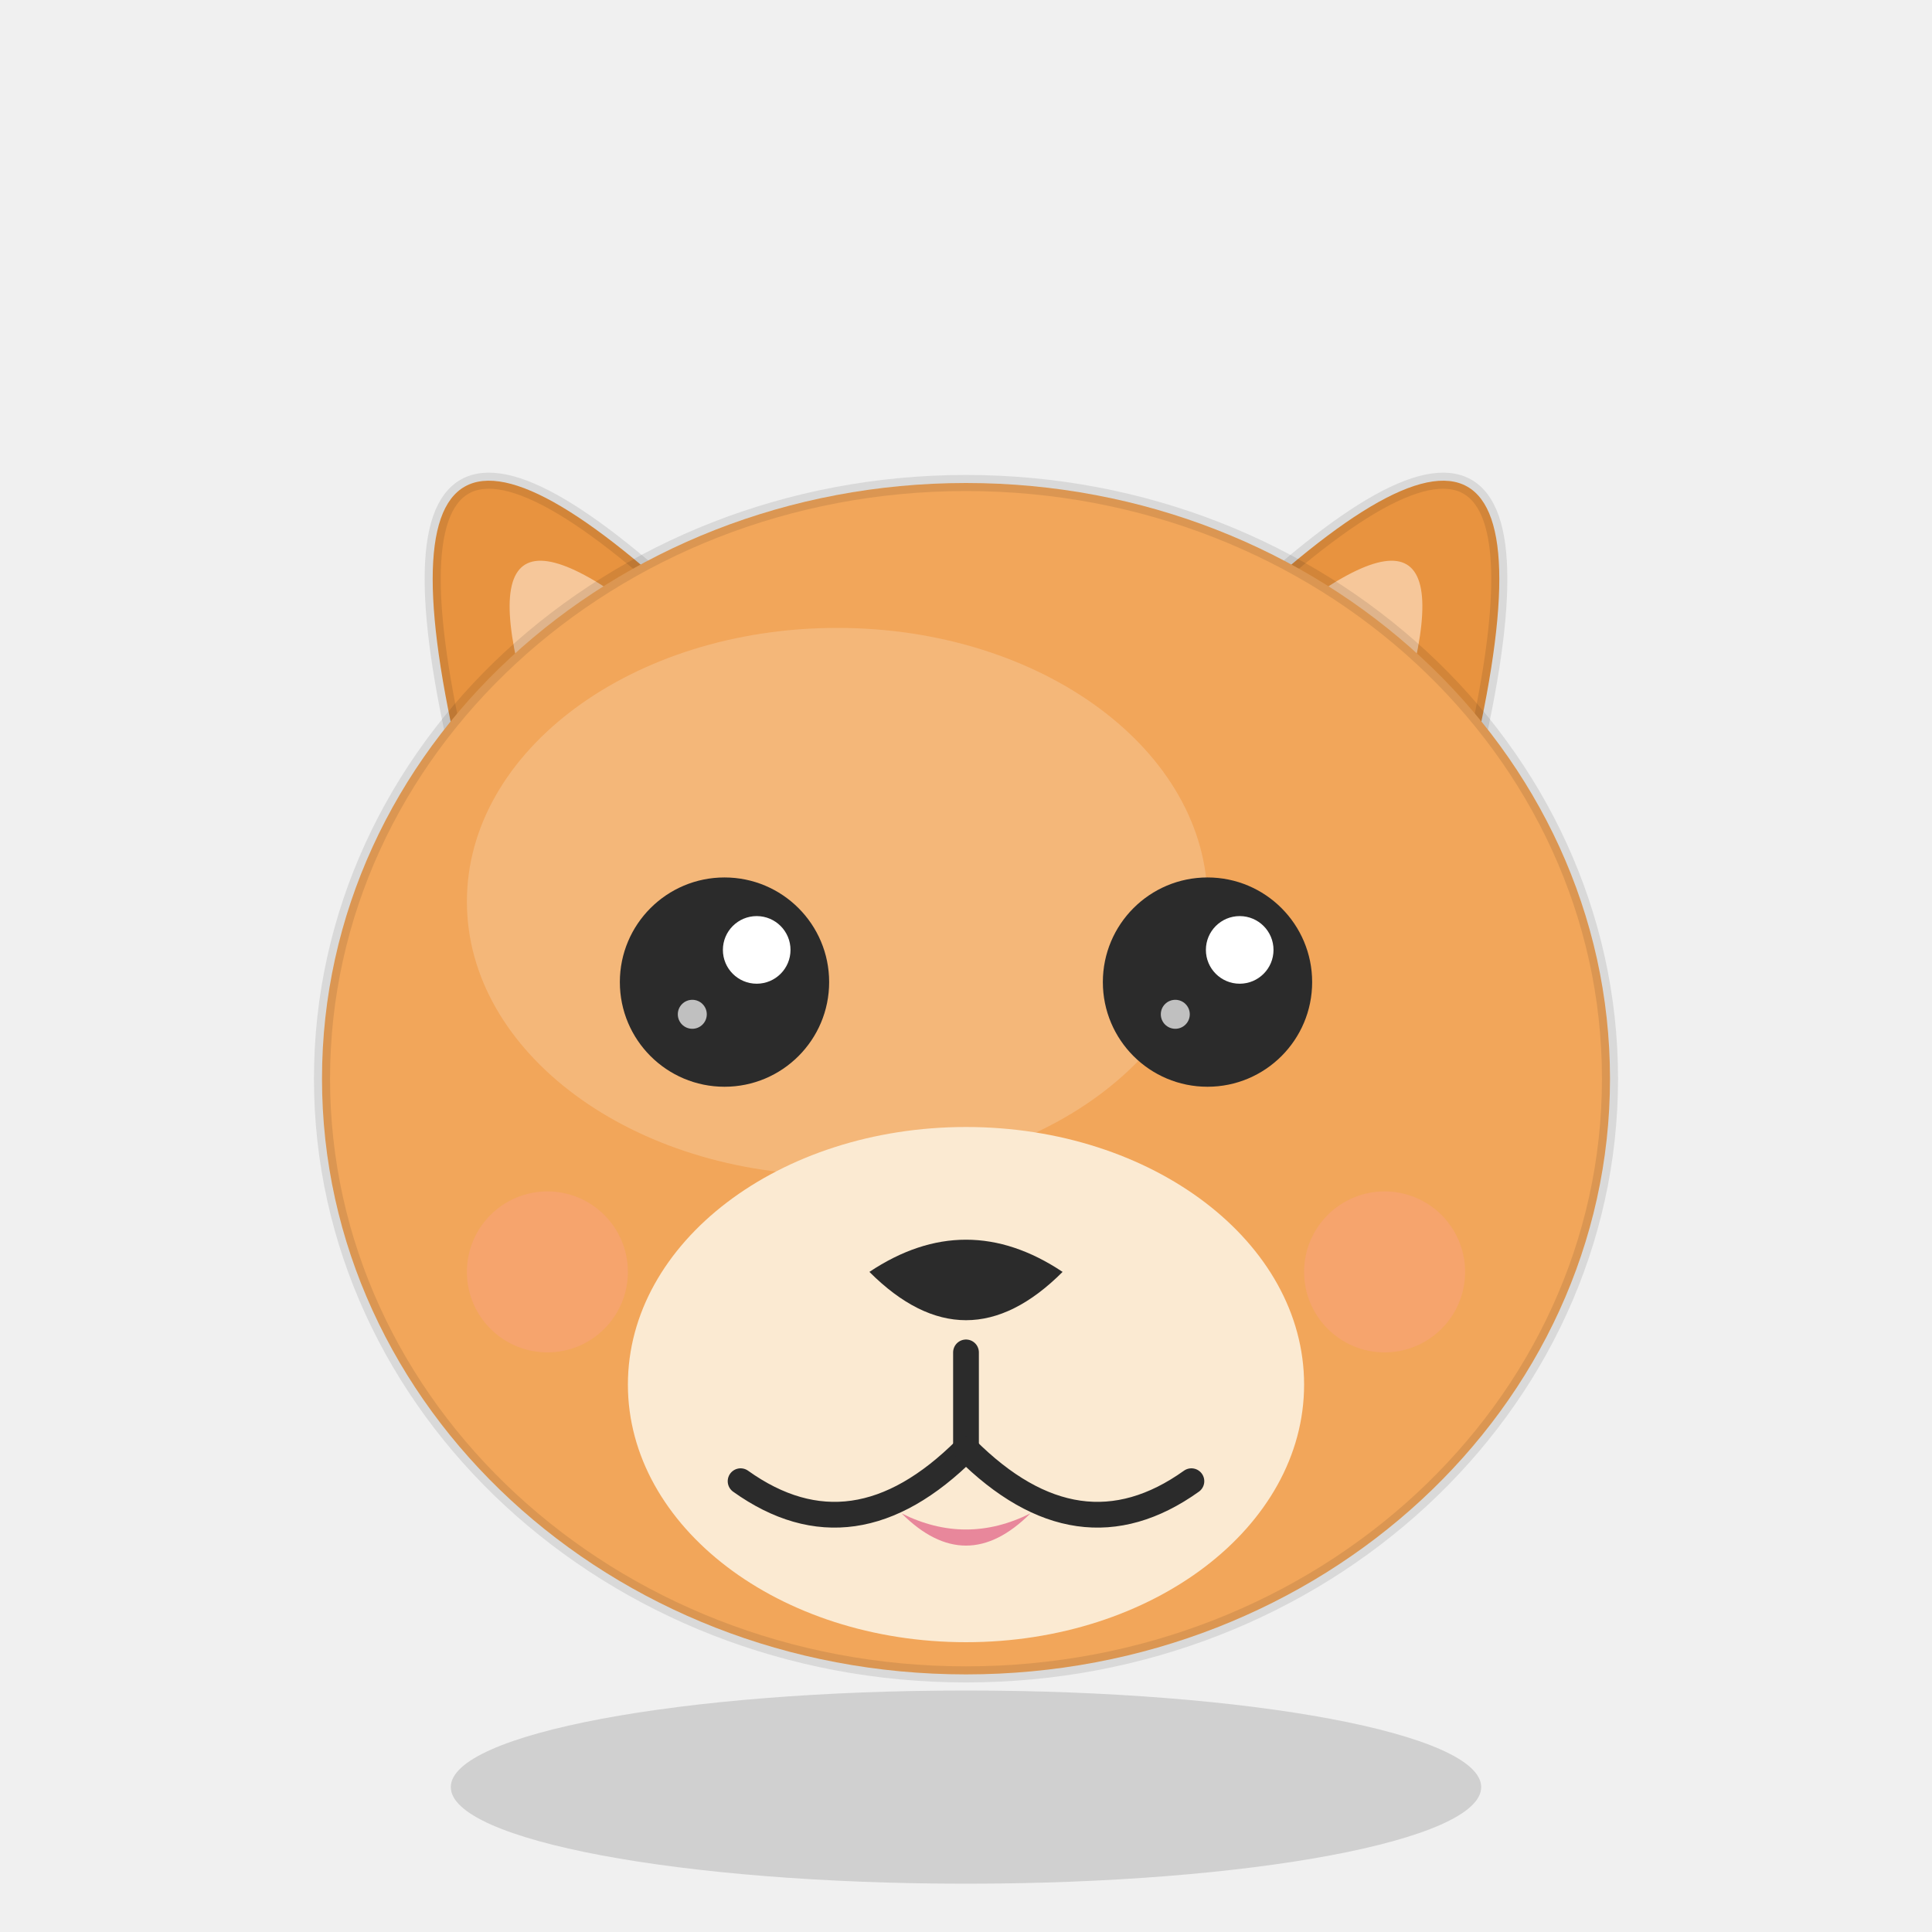
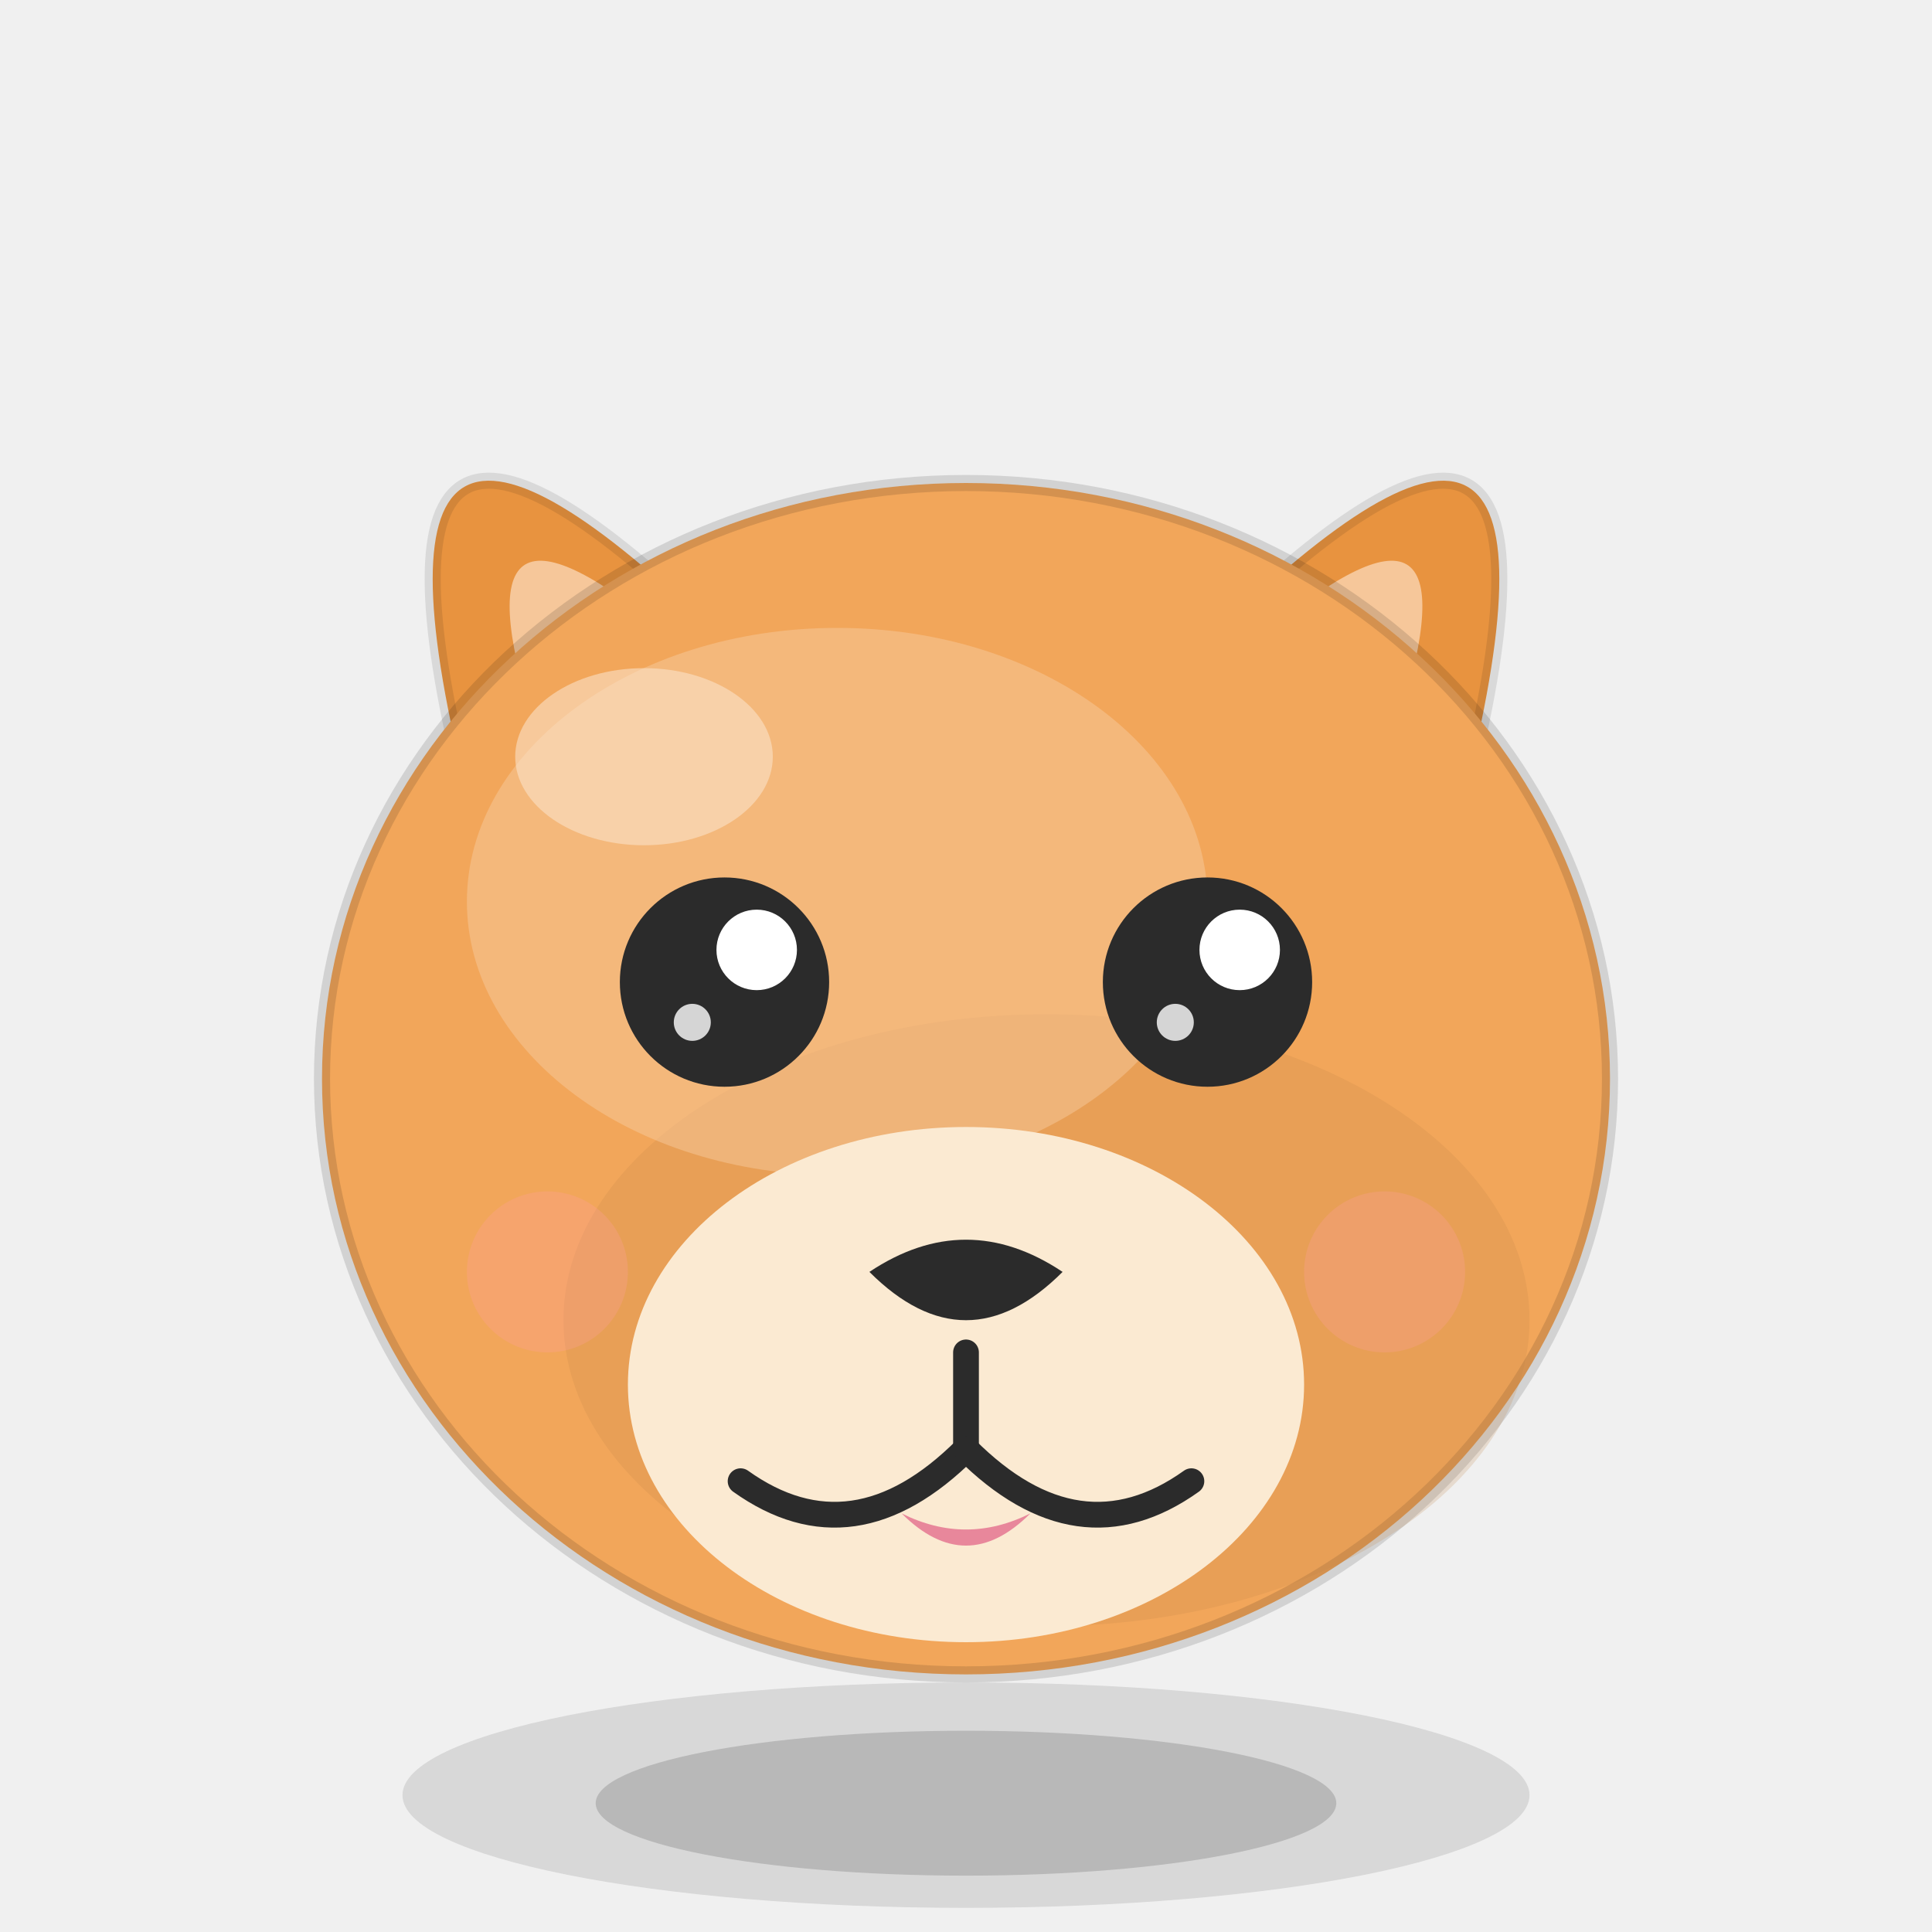
<svg xmlns="http://www.w3.org/2000/svg" viewBox="0 0 240 240" width="240" height="240">
-   <ellipse cx="120" cy="222" rx="64" ry="12" fill="#00000022" />
+   <ellipse cx="120" cy="223" rx="70" ry="14" fill="#0000001A" />
+   <ellipse cx="120" cy="224" rx="46" ry="9" fill="#00000026" />
  <path d="M60 106 Q40 34 84 74 Z" fill="#E8933F" stroke="#00000018" stroke-width="2" stroke-linejoin="round" />
  <path d="M180 106 Q200 34 156 74 Z" fill="#E8933F" stroke="#00000018" stroke-width="2" stroke-linejoin="round" />
  <path d="M67 92 Q55 56 82 78 Z" fill="#F6C79A" />
  <path d="M173 92 Q185 56 158 78 Z" fill="#F6C79A" />
-   <ellipse cx="120" cy="134" rx="80" ry="74" fill="#F2A65A" stroke="#00000018" stroke-width="2" />
-   <ellipse cx="104" cy="112" rx="46" ry="34" fill="#F7CB9F" opacity="0.45" />
+   <ellipse cx="120" cy="134" rx="80" ry="74" fill="#F2A65A" stroke="#00000020" stroke-width="2" />
+   <ellipse cx="130" cy="164" rx="60" ry="38" fill="#BC8146" opacity="0.20" />
+   <ellipse cx="104" cy="112" rx="46" ry="34" fill="#F7CB9F" opacity="0.48" />
+   <ellipse cx="80" cy="94" rx="16" ry="11" fill="#FBE6D0" opacity="0.55" />
  <ellipse cx="120" cy="172" rx="42" ry="32" fill="#FBEAD2" />
  <circle cx="90" cy="122" r="13" fill="#2B2B2B" />
  <circle cx="150" cy="122" r="13" fill="#2B2B2B" />
-   <circle cx="94" cy="118" r="4.2" fill="#FFFFFF" />
-   <circle cx="154" cy="118" r="4.2" fill="#FFFFFF" />
-   <circle cx="86" cy="126" r="1.8" fill="#FFFFFF" opacity="0.7" />
-   <circle cx="146" cy="126" r="1.8" fill="#FFFFFF" opacity="0.7" />
+   <circle cx="94" cy="118" r="5" fill="#FFFFFF" />
+   <circle cx="154" cy="118" r="5" fill="#FFFFFF" />
+   <circle cx="86" cy="127" r="2.3" fill="#FFFFFF" opacity="0.8" />
+   <circle cx="146" cy="127" r="2.3" fill="#FFFFFF" opacity="0.8" />
  <path d="M108 158 Q120 170 132 158 Q120 150 108 158 Z" fill="#2B2B2B" />
  <path d="M120 168 V180" stroke="#2B2B2B" stroke-width="3.2" stroke-linecap="round" />
  <path d="M120 180 Q106 194 92 184" stroke="#2B2B2B" stroke-width="3.2" fill="none" stroke-linecap="round" />
  <path d="M120 180 Q134 194 148 184" stroke="#2B2B2B" stroke-width="3.2" fill="none" stroke-linecap="round" />
  <path d="M112 188 Q120 196 128 188 Q120 192 112 188 Z" fill="#E8879B" />
  <circle cx="68" cy="158" r="10" fill="#FF9E9E" opacity="0.28" />
  <circle cx="172" cy="158" r="10" fill="#FF9E9E" opacity="0.28" />
</svg>
